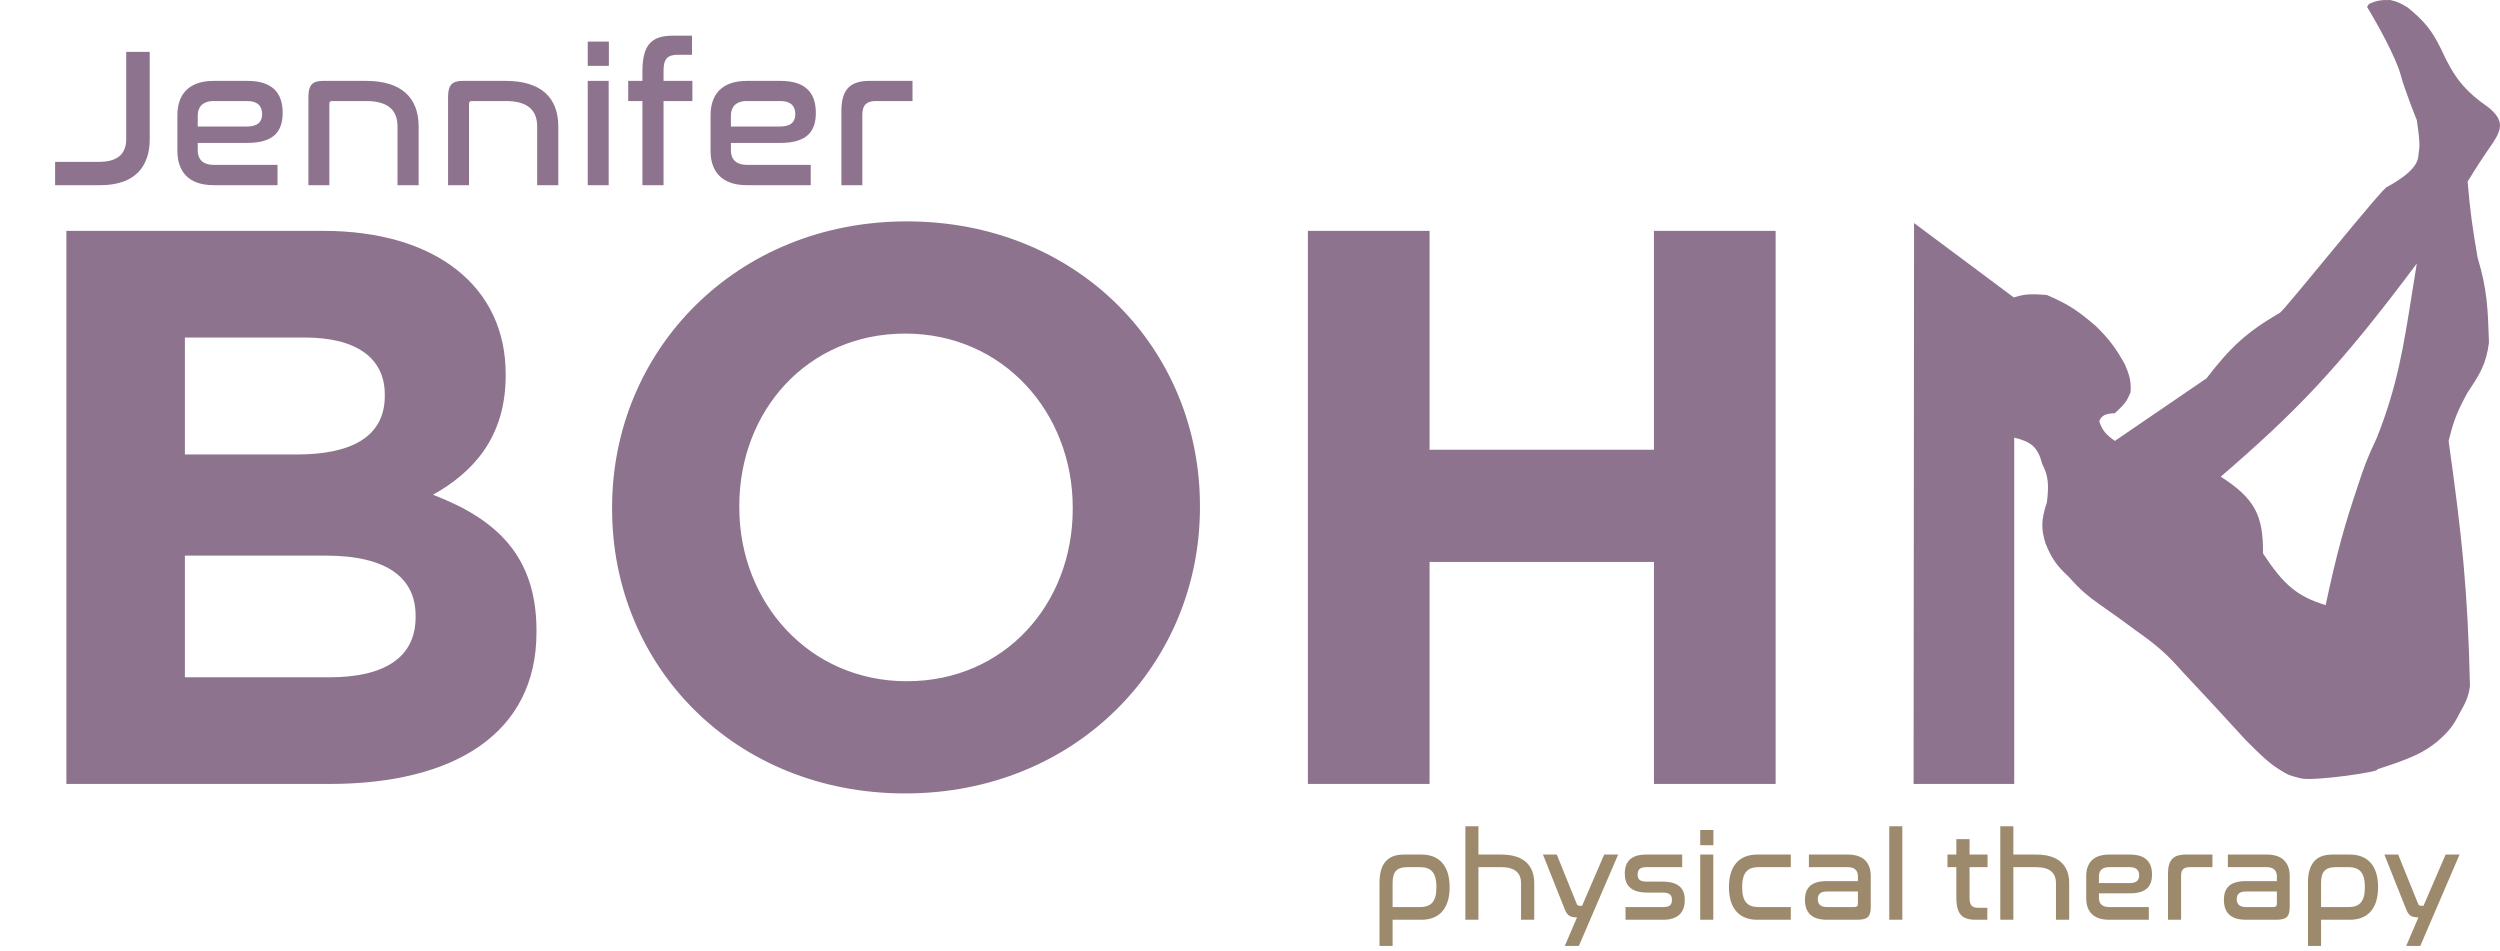
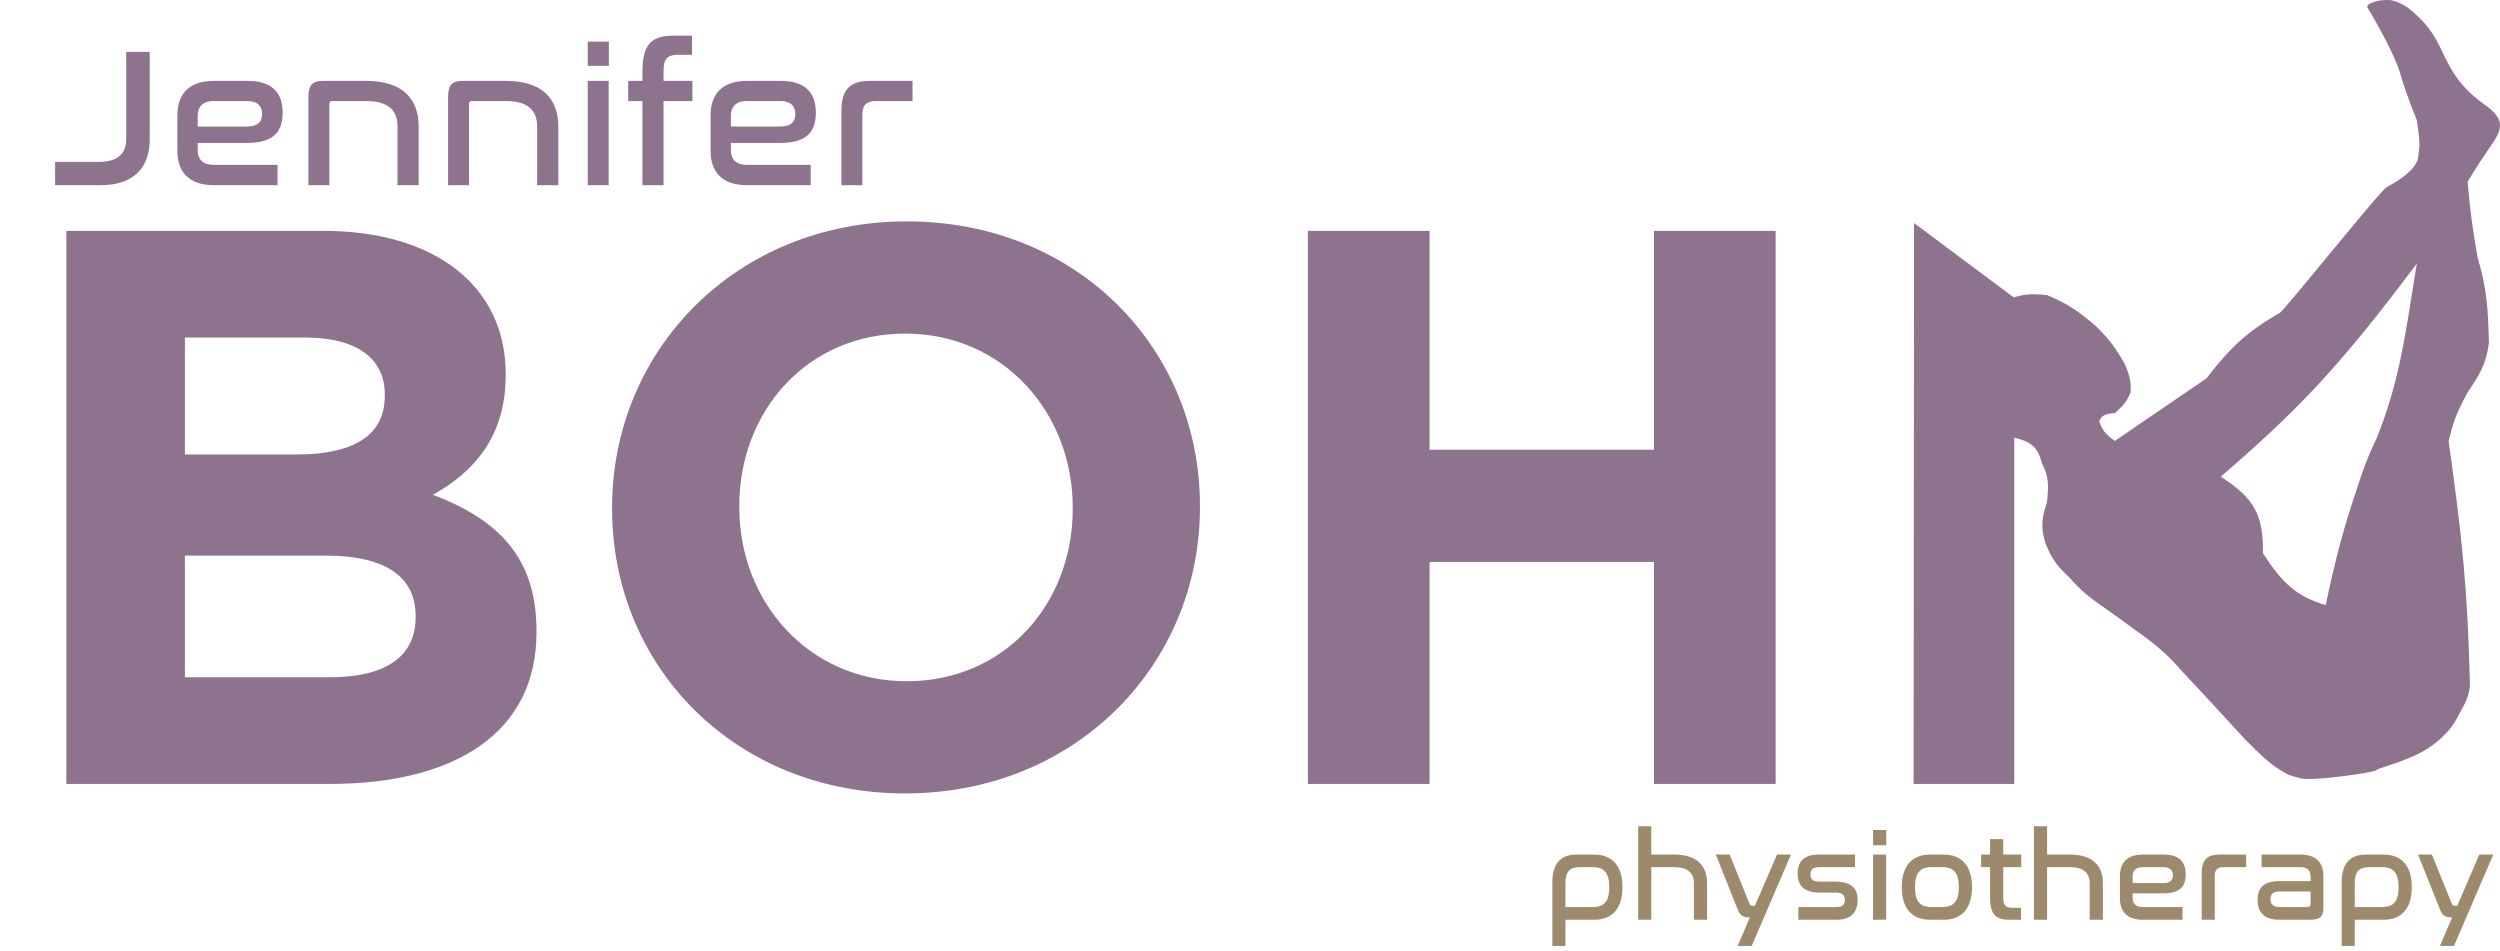
<svg xmlns="http://www.w3.org/2000/svg" width="405" height="154" viewBox="0 0 405 154" fill="none">
-   <path d="M227.36 138.44C224.82 138.44 223.48 139.92 223.48 142.96V153.24H225.6V149H230.28C233.08 149 234.84 147.28 234.84 143.72C234.84 140.16 233.08 138.44 230.28 138.44H227.36ZM225.6 143.06C225.6 141.24 226.26 140.48 227.98 140.48H230.06C231.9 140.48 232.7 141.44 232.7 143.72C232.7 146 231.9 146.94 230.06 146.94H225.6V143.06ZM237.387 133.86V149H239.507V140.48H243.227C245.427 140.48 246.407 141.44 246.407 143.06V149H248.547V143.06C248.547 140.16 246.787 138.44 243.227 138.44H239.507V133.86H237.387ZM259.878 138.44L256.298 146.74H256.018C255.618 146.74 255.518 146.68 255.378 146.3L252.198 138.44H249.958L253.498 147.32C253.858 148.24 254.278 148.62 255.478 148.62L253.498 153.24H255.778L262.138 138.44H259.878ZM266.655 138.44C264.195 138.44 263.215 139.62 263.215 141.52C263.215 143.14 263.935 144.6 266.855 144.6H269.355C270.415 144.6 270.855 144.94 270.855 145.78C270.855 146.6 270.455 146.94 269.475 146.94H263.335V149H269.475C271.955 149 272.935 147.68 272.935 145.8C272.935 144.16 272.195 142.82 269.275 142.82H266.795C265.615 142.82 265.295 142.42 265.295 141.68C265.295 140.88 265.695 140.48 266.675 140.48H272.515V138.44H266.655ZM275.434 138.44V149H277.554V138.44H275.434ZM275.434 134.46V136.92H277.574V134.46H275.434ZM284.67 138.44C281.85 138.44 280.09 140.16 280.09 143.72C280.09 147.28 281.85 149 284.67 149H290.11V146.94H284.87C283.03 146.94 282.23 146 282.23 143.72C282.23 141.44 283.03 140.48 284.87 140.48H290.11V138.44H284.67ZM293.042 138.44V140.48H299.362C300.522 140.48 300.982 141.12 300.982 141.94V142.74H295.962C293.362 142.74 292.402 143.86 292.402 145.78C292.402 147.78 293.442 149 295.942 149H300.882C302.662 149 303.062 148.4 303.062 146.88V141.92C303.062 139.92 302.022 138.44 299.382 138.44H293.042ZM300.402 146.94H295.962C294.902 146.94 294.482 146.44 294.482 145.66C294.482 144.88 294.882 144.42 296.002 144.42H300.982V146.4C300.982 146.78 300.822 146.94 300.402 146.94ZM306.059 133.86V149H308.179V133.86H306.059ZM315.487 138.44V140.48H316.927V145.36C316.927 148.12 317.867 149 320.047 149H321.947V147.06H320.487C319.487 147.06 319.067 146.66 319.067 145.48V140.48H321.987V138.44H319.067V135.94H316.927V138.44H315.487ZM324.047 133.86V149H326.167V140.48H329.887C332.087 140.48 333.067 141.44 333.067 143.06V149H335.207V143.06C335.207 140.16 333.447 138.44 329.887 138.44H326.167V133.86H324.047ZM341.648 138.44C339.008 138.44 337.968 139.92 337.968 141.92V145.52C337.968 147.52 339.008 149 341.648 149H348.108V146.94H341.648C340.488 146.94 340.028 146.32 340.028 145.48V144.72H345.048C347.648 144.72 348.628 143.62 348.628 141.68C348.628 139.64 347.568 138.44 345.068 138.44H341.648ZM340.028 141.94C340.028 141.12 340.488 140.48 341.648 140.48H345.048C346.088 140.48 346.548 141 346.548 141.8C346.548 142.58 346.128 143.06 344.988 143.06H340.028V141.94ZM354.075 138.44C351.995 138.44 351.215 139.4 351.215 141.52V149H353.335V141.84C353.335 140.92 353.755 140.48 354.695 140.48H358.415V138.44H354.075ZM360.913 138.44V140.48H367.233C368.393 140.48 368.853 141.12 368.853 141.94V142.74H363.833C361.233 142.74 360.273 143.86 360.273 145.78C360.273 147.78 361.313 149 363.813 149H368.753C370.533 149 370.933 148.4 370.933 146.88V141.92C370.933 139.92 369.893 138.44 367.253 138.44H360.913ZM368.273 146.94H363.833C362.773 146.94 362.353 146.44 362.353 145.66C362.353 144.88 362.753 144.42 363.873 144.42H368.853V146.4C368.853 146.78 368.693 146.94 368.273 146.94ZM377.77 138.44C375.23 138.44 373.89 139.92 373.89 142.96V153.24H376.01V149H380.69C383.49 149 385.25 147.28 385.25 143.72C385.25 140.16 383.49 138.44 380.69 138.44H377.77ZM376.01 143.06C376.01 141.24 376.67 140.48 378.39 140.48H380.47C382.31 140.48 383.11 141.44 383.11 143.72C383.11 146 382.31 146.94 380.47 146.94H376.01V143.06ZM396.187 138.44L392.607 146.74H392.327C391.927 146.74 391.827 146.68 391.687 146.3L388.507 138.44H386.267L389.807 147.32C390.167 148.24 390.587 148.62 391.787 148.62L389.807 153.24H392.087L398.447 138.44H396.187Z" fill="#9D8A6C" />
-   <path fill-rule="evenodd" clip-rule="evenodd" d="M310 127H326.304V70.896C329.081 71.556 330.126 72.44 330.842 75.165C331.844 77.096 331.933 78.502 331.611 81.34C330.641 84.236 330.649 85.686 331.38 88.047C332.405 90.584 333.277 91.725 335.149 93.46C337.023 95.573 338.174 96.521 340.301 98.033C342.843 99.809 344.033 100.671 345.916 102.073C349.497 104.585 351.104 106.043 353.452 108.705C357.343 112.841 359.642 115.344 363.758 119.835C365.994 122.108 367.603 123.646 369.218 124.637C370.833 125.628 370.659 125.537 372.679 126.085C374.7 126.633 386.197 124.946 385.061 124.637C390.804 122.819 392.724 121.841 394.828 120.139C396.647 118.554 397.453 117.56 398.443 115.566C399.518 113.707 399.918 112.729 400.135 111.145C399.777 95.584 398.845 86.897 396.674 71.43C397.38 68.727 397.723 67.25 399.751 63.578C401.699 60.664 402.767 59.02 403.211 55.498L403.204 55.262V55.262C403.032 49.983 402.933 46.951 401.366 41.701C400.55 36.943 400.162 34.263 399.751 29.428C401.211 27.043 402.093 25.679 403.827 23.178C405.532 20.616 405.422 19.36 403.211 17.46C399.289 14.722 397.578 12.639 395.444 7.932C393.961 4.909 392.772 3.447 390.06 1.224C388.951 0.54 388.328 0.23 387.215 0.004C385.645 -0.028 384.92 0.122 383.831 0.614C383.831 0.614 383.384 0.996 383.523 1.224C385.205 3.98 388.138 9.304 388.907 12.124C389.676 14.945 391.521 19.442 391.521 19.442C392.193 23.899 391.89 24.016 391.813 24.855C391.736 25.693 391.89 27.446 386.737 30.267C386.327 29.92 369.716 50.771 369.295 50.696C363.868 53.862 361.339 56.259 357.452 61.291L342.609 71.43C341.162 70.399 340.557 69.722 340.071 68.228C340.466 67.319 340.993 67.016 342.609 66.932C344.654 65.078 344.626 64.645 345.147 63.578C345.269 61.845 345.012 60.838 344.224 59.005C342.763 56.422 341.792 55.044 339.532 52.83C336.832 50.515 335.202 49.321 331.611 47.799C328.441 47.507 327.687 47.766 326.227 48.18L310.077 36.136L310 127ZM391.521 42.692C378.635 59.949 371.763 66.859 359.759 77.223C365.285 80.749 366.67 83.522 366.604 89.648C369.935 94.739 372.143 96.618 376.755 98.033C378.618 89.332 379.801 85.149 382.062 78.443C382.905 75.85 383.425 74.345 385.061 70.896C388.361 62.557 389.35 56.325 390.764 47.409C391 45.919 391.249 44.354 391.521 42.692Z" fill="#8D738D" />
+   <path d="M255.36 138.44H258.28C261.08 138.44 262.84 140.16 262.84 143.72C262.84 147.28 261.08 149 258.28 149H253.6V153.24H251.48V142.96C251.48 139.92 252.82 138.44 255.36 138.44ZM253.6 143.06V146.94H258.06C259.9 146.94 260.7 146 260.7 143.72C260.7 141.44 259.9 140.48 258.06 140.48H255.98C254.26 140.48 253.6 141.24 253.6 143.06ZM265.387 133.86H267.507V138.44H271.227C274.787 138.44 276.547 140.16 276.547 143.06V149H274.407V143.06C274.407 141.44 273.427 140.48 271.227 140.48H267.507V149H265.387V133.86ZM287.878 138.44H290.138L283.778 153.24H281.498L283.478 148.62C282.278 148.62 281.858 148.24 281.498 147.32L277.958 138.44H280.198L283.378 146.3C283.518 146.68 283.618 146.74 284.018 146.74H284.298L287.878 138.44ZM294.655 138.44H300.515V140.48H294.675C293.695 140.48 293.295 140.88 293.295 141.68C293.295 142.42 293.615 142.82 294.795 142.82H297.275C300.195 142.82 300.935 144.16 300.935 145.8C300.935 147.68 299.955 149 297.475 149H291.335V146.94H297.475C298.455 146.94 298.855 146.6 298.855 145.78C298.855 144.94 298.415 144.6 297.355 144.6H294.855C291.935 144.6 291.215 143.14 291.215 141.52C291.215 139.62 292.195 138.44 294.655 138.44ZM303.434 138.44H305.554V149H303.434V138.44ZM303.434 134.46H305.574V136.92H303.434V134.46ZM312.67 138.44H314.89C317.69 138.44 319.47 140.16 319.47 143.72C319.47 147.28 317.69 149 314.89 149H312.67C309.85 149 308.09 147.28 308.09 143.72C308.09 140.16 309.85 138.44 312.67 138.44ZM314.69 140.48H312.87C311.03 140.48 310.23 141.44 310.23 143.72C310.23 146 311.03 146.94 312.87 146.94H314.69C316.51 146.94 317.33 146 317.33 143.72C317.33 141.44 316.51 140.48 314.69 140.48ZM320.948 138.44H322.388V135.94H324.528V138.44H327.448V140.48H324.528V145.48C324.528 146.66 324.948 147.06 325.948 147.06H327.408V149H325.508C323.328 149 322.388 148.12 322.388 145.36V140.48H320.948V138.44ZM329.508 133.86H331.628V138.44H335.348C338.908 138.44 340.668 140.16 340.668 143.06V149H338.528V143.06C338.528 141.44 337.548 140.48 335.348 140.48H331.628V149H329.508V133.86ZM347.109 138.44H350.529C353.029 138.44 354.089 139.64 354.089 141.68C354.089 143.62 353.109 144.72 350.509 144.72H345.489V145.48C345.489 146.32 345.949 146.94 347.109 146.94H353.569V149H347.109C344.469 149 343.429 147.52 343.429 145.52V141.92C343.429 139.92 344.469 138.44 347.109 138.44ZM345.489 141.94V143.06H350.449C351.589 143.06 352.009 142.58 352.009 141.8C352.009 141 351.549 140.48 350.509 140.48H347.109C345.949 140.48 345.489 141.12 345.489 141.94ZM359.536 138.44H363.876V140.48H360.156C359.216 140.48 358.796 140.92 358.796 141.84V149H356.676V141.52C356.676 139.4 357.456 138.44 359.536 138.44ZM366.374 138.44H372.714C375.354 138.44 376.394 139.92 376.394 141.92V146.88C376.394 148.4 375.994 149 374.214 149H369.274C366.774 149 365.734 147.78 365.734 145.78C365.734 143.86 366.694 142.74 369.294 142.74H374.314V141.94C374.314 141.12 373.854 140.48 372.694 140.48H366.374V138.44ZM373.734 146.94C374.154 146.94 374.314 146.78 374.314 146.4V144.42H369.334C368.214 144.42 367.814 144.88 367.814 145.66C367.814 146.44 368.234 146.94 369.294 146.94H373.734ZM383.231 138.44H386.151C388.951 138.44 390.711 140.16 390.711 143.72C390.711 147.28 388.951 149 386.151 149H381.471V153.24H379.351V142.96C379.351 139.92 380.691 138.44 383.231 138.44ZM381.471 143.06V146.94H385.931C387.771 146.94 388.571 146 388.571 143.72C388.571 141.44 387.771 140.48 385.931 140.48H383.851C382.131 140.48 381.471 141.24 381.471 143.06ZM401.648 138.44H403.908L397.548 153.24H395.268L397.248 148.62C396.048 148.62 395.628 148.24 395.268 147.32L391.728 138.44H393.968L397.148 146.3C397.288 146.68 397.388 146.74 397.788 146.74H398.068L401.648 138.44Z" fill="#9D8A6C" />
+   <path fill-rule="evenodd" clip-rule="evenodd" d="M310 127H326.304V70.896C329.081 71.556 330.126 72.44 330.842 75.165C331.844 77.096 331.933 78.502 331.611 81.34C330.641 84.236 330.649 85.686 331.38 88.047C332.405 90.584 333.277 91.725 335.149 93.46C337.023 95.573 338.173 96.521 340.301 98.033C342.843 99.809 344.033 100.671 345.916 102.073C349.497 104.585 351.104 106.043 353.452 108.705C357.343 112.841 359.642 115.344 363.758 119.835C365.994 122.108 367.603 123.646 369.218 124.637C370.833 125.628 370.659 125.537 372.679 126.085C374.7 126.633 386.197 124.946 385.061 124.637C390.804 122.819 392.724 121.841 394.828 120.139C396.647 118.554 397.453 117.56 398.443 115.566C399.518 113.707 399.918 112.729 400.135 111.145C399.777 95.584 398.845 86.897 396.674 71.43C397.38 68.727 397.723 67.25 399.751 63.578C401.699 60.664 402.767 59.02 403.211 55.498L403.204 55.262V55.262C403.032 49.983 402.933 46.951 401.366 41.701C400.55 36.943 400.162 34.263 399.751 29.428C401.211 27.043 402.093 25.679 403.827 23.178C405.532 20.616 405.422 19.36 403.211 17.46C399.289 14.722 397.578 12.639 395.444 7.932C393.961 4.909 392.772 3.447 390.06 1.224C388.951 0.54 388.328 0.23 387.215 0.004C385.645 -0.028 384.92 0.122 383.831 0.614C383.831 0.614 383.384 0.996 383.523 1.224C385.205 3.98 388.138 9.304 388.907 12.124C389.676 14.945 391.521 19.442 391.521 19.442C392.193 23.899 391.89 24.016 391.813 24.855C391.736 25.693 391.89 27.446 386.737 30.267C386.327 29.92 369.716 50.771 369.295 50.696C363.868 53.862 361.339 56.259 357.452 61.291L342.609 71.43C341.162 70.399 340.557 69.722 340.071 68.228C340.466 67.319 340.993 67.016 342.609 66.932C344.654 65.078 344.626 64.645 345.147 63.578C345.269 61.845 345.012 60.838 344.224 59.005C342.763 56.422 341.792 55.044 339.532 52.83C336.832 50.515 335.202 49.321 331.611 47.799C328.441 47.507 327.687 47.766 326.227 48.18L310.077 36.136L310 127ZM391.521 42.692C378.635 59.949 371.763 66.859 359.759 77.223C365.285 80.749 366.67 83.522 366.604 89.648C369.935 94.739 372.143 96.618 376.755 98.033C378.618 89.332 379.801 85.149 382.062 78.443C382.905 75.85 383.425 74.345 385.061 70.896C388.361 62.557 389.35 56.325 390.764 47.409C391 45.919 391.249 44.354 391.521 42.692Z" fill="#8D738D" />
  <path d="M86.912 102.424V102.168C86.912 90.136 80.512 84.12 70.144 80.152C76.544 76.568 81.92 70.936 81.92 60.824V60.568C81.92 46.488 70.656 37.4 52.352 37.4H10.752V127H53.376C73.6 127 86.912 118.808 86.912 102.424ZM62.336 64.152C62.336 70.808 56.832 73.624 48.128 73.624H29.952V54.68H49.408C57.728 54.68 62.336 58.008 62.336 63.896V64.152ZM67.328 99.992C67.328 106.648 62.08 109.72 53.376 109.72H29.952V90.008H52.736C62.848 90.008 67.328 93.72 67.328 99.736V99.992ZM194.391 82.2V81.944C194.391 56.472 174.551 35.864 146.903 35.864C119.255 35.864 99.159 56.728 99.159 82.2V82.456C99.159 107.928 118.999 128.536 146.647 128.536C174.295 128.536 194.391 107.672 194.391 82.2ZM173.783 82.456C173.783 97.816 162.775 110.36 146.903 110.36C131.031 110.36 119.767 97.56 119.767 82.2V81.944C119.767 66.584 130.775 54.04 146.647 54.04C162.519 54.04 173.783 66.84 173.783 82.2V82.456ZM287.653 127V37.4H267.941V72.856H231.589V37.4H211.877V127H231.589V91.032H267.941V127H287.653Z" fill="#8D738D" />
  <path d="M20.448 8.4V22.512C20.448 24.592 19.424 26.224 16.032 26.224H8.928V30H16.256C21.984 30 24.256 26.864 24.256 22.544V8.4H20.448ZM34.624 13.104C30.4 13.104 28.736 15.472 28.736 18.672V24.432C28.736 27.632 30.4 30 34.624 30H44.96V26.704H34.624C32.768 26.704 32.032 25.712 32.032 24.368V23.152H40.064C44.224 23.152 45.792 21.392 45.792 18.288C45.792 15.024 44.096 13.104 40.096 13.104H34.624ZM32.032 18.704C32.032 17.392 32.768 16.368 34.624 16.368H40.064C41.728 16.368 42.464 17.2 42.464 18.48C42.464 19.728 41.792 20.496 39.968 20.496H32.032V18.704ZM52.331 13.104C50.635 13.104 49.963 13.744 49.963 15.728V30H53.355V16.848C53.355 16.528 53.483 16.368 53.771 16.368H59.307C62.859 16.368 64.395 17.84 64.395 20.496V30H67.819V20.496C67.819 15.824 65.035 13.104 59.307 13.104H52.331ZM74.956 13.104C73.26 13.104 72.588 13.744 72.588 15.728V30H75.98V16.848C75.98 16.528 76.108 16.368 76.396 16.368H81.932C85.484 16.368 87.02 17.84 87.02 20.496V30H90.444V20.496C90.444 15.824 87.66 13.104 81.932 13.104H74.956ZM95.213 13.104V30H98.605V13.104H95.213ZM95.213 6.736V10.672H98.637V6.736H95.213ZM101.767 13.104V16.368H104.071V30H107.495V16.368H112.167V13.104H107.495V11.408C107.495 9.52 108.167 8.88 109.767 8.88H112.103V5.776H109.063C105.575 5.776 104.071 7.184 104.071 11.6V13.104H101.767ZM120.999 13.104C116.775 13.104 115.111 15.472 115.111 18.672V24.432C115.111 27.632 116.775 30 120.999 30H131.335V26.704H120.999C119.143 26.704 118.407 25.712 118.407 24.368V23.152H126.439C130.599 23.152 132.167 21.392 132.167 18.288C132.167 15.024 130.471 13.104 126.471 13.104H120.999ZM118.407 18.704C118.407 17.392 119.143 16.368 120.999 16.368H126.439C128.103 16.368 128.839 17.2 128.839 18.48C128.839 19.728 128.167 20.496 126.343 20.496H118.407V18.704ZM140.882 13.104C137.554 13.104 136.306 14.64 136.306 18.032V30H139.698V18.544C139.698 17.072 140.37 16.368 141.874 16.368H147.826V13.104H140.882Z" fill="#8D738D" />
</svg>
